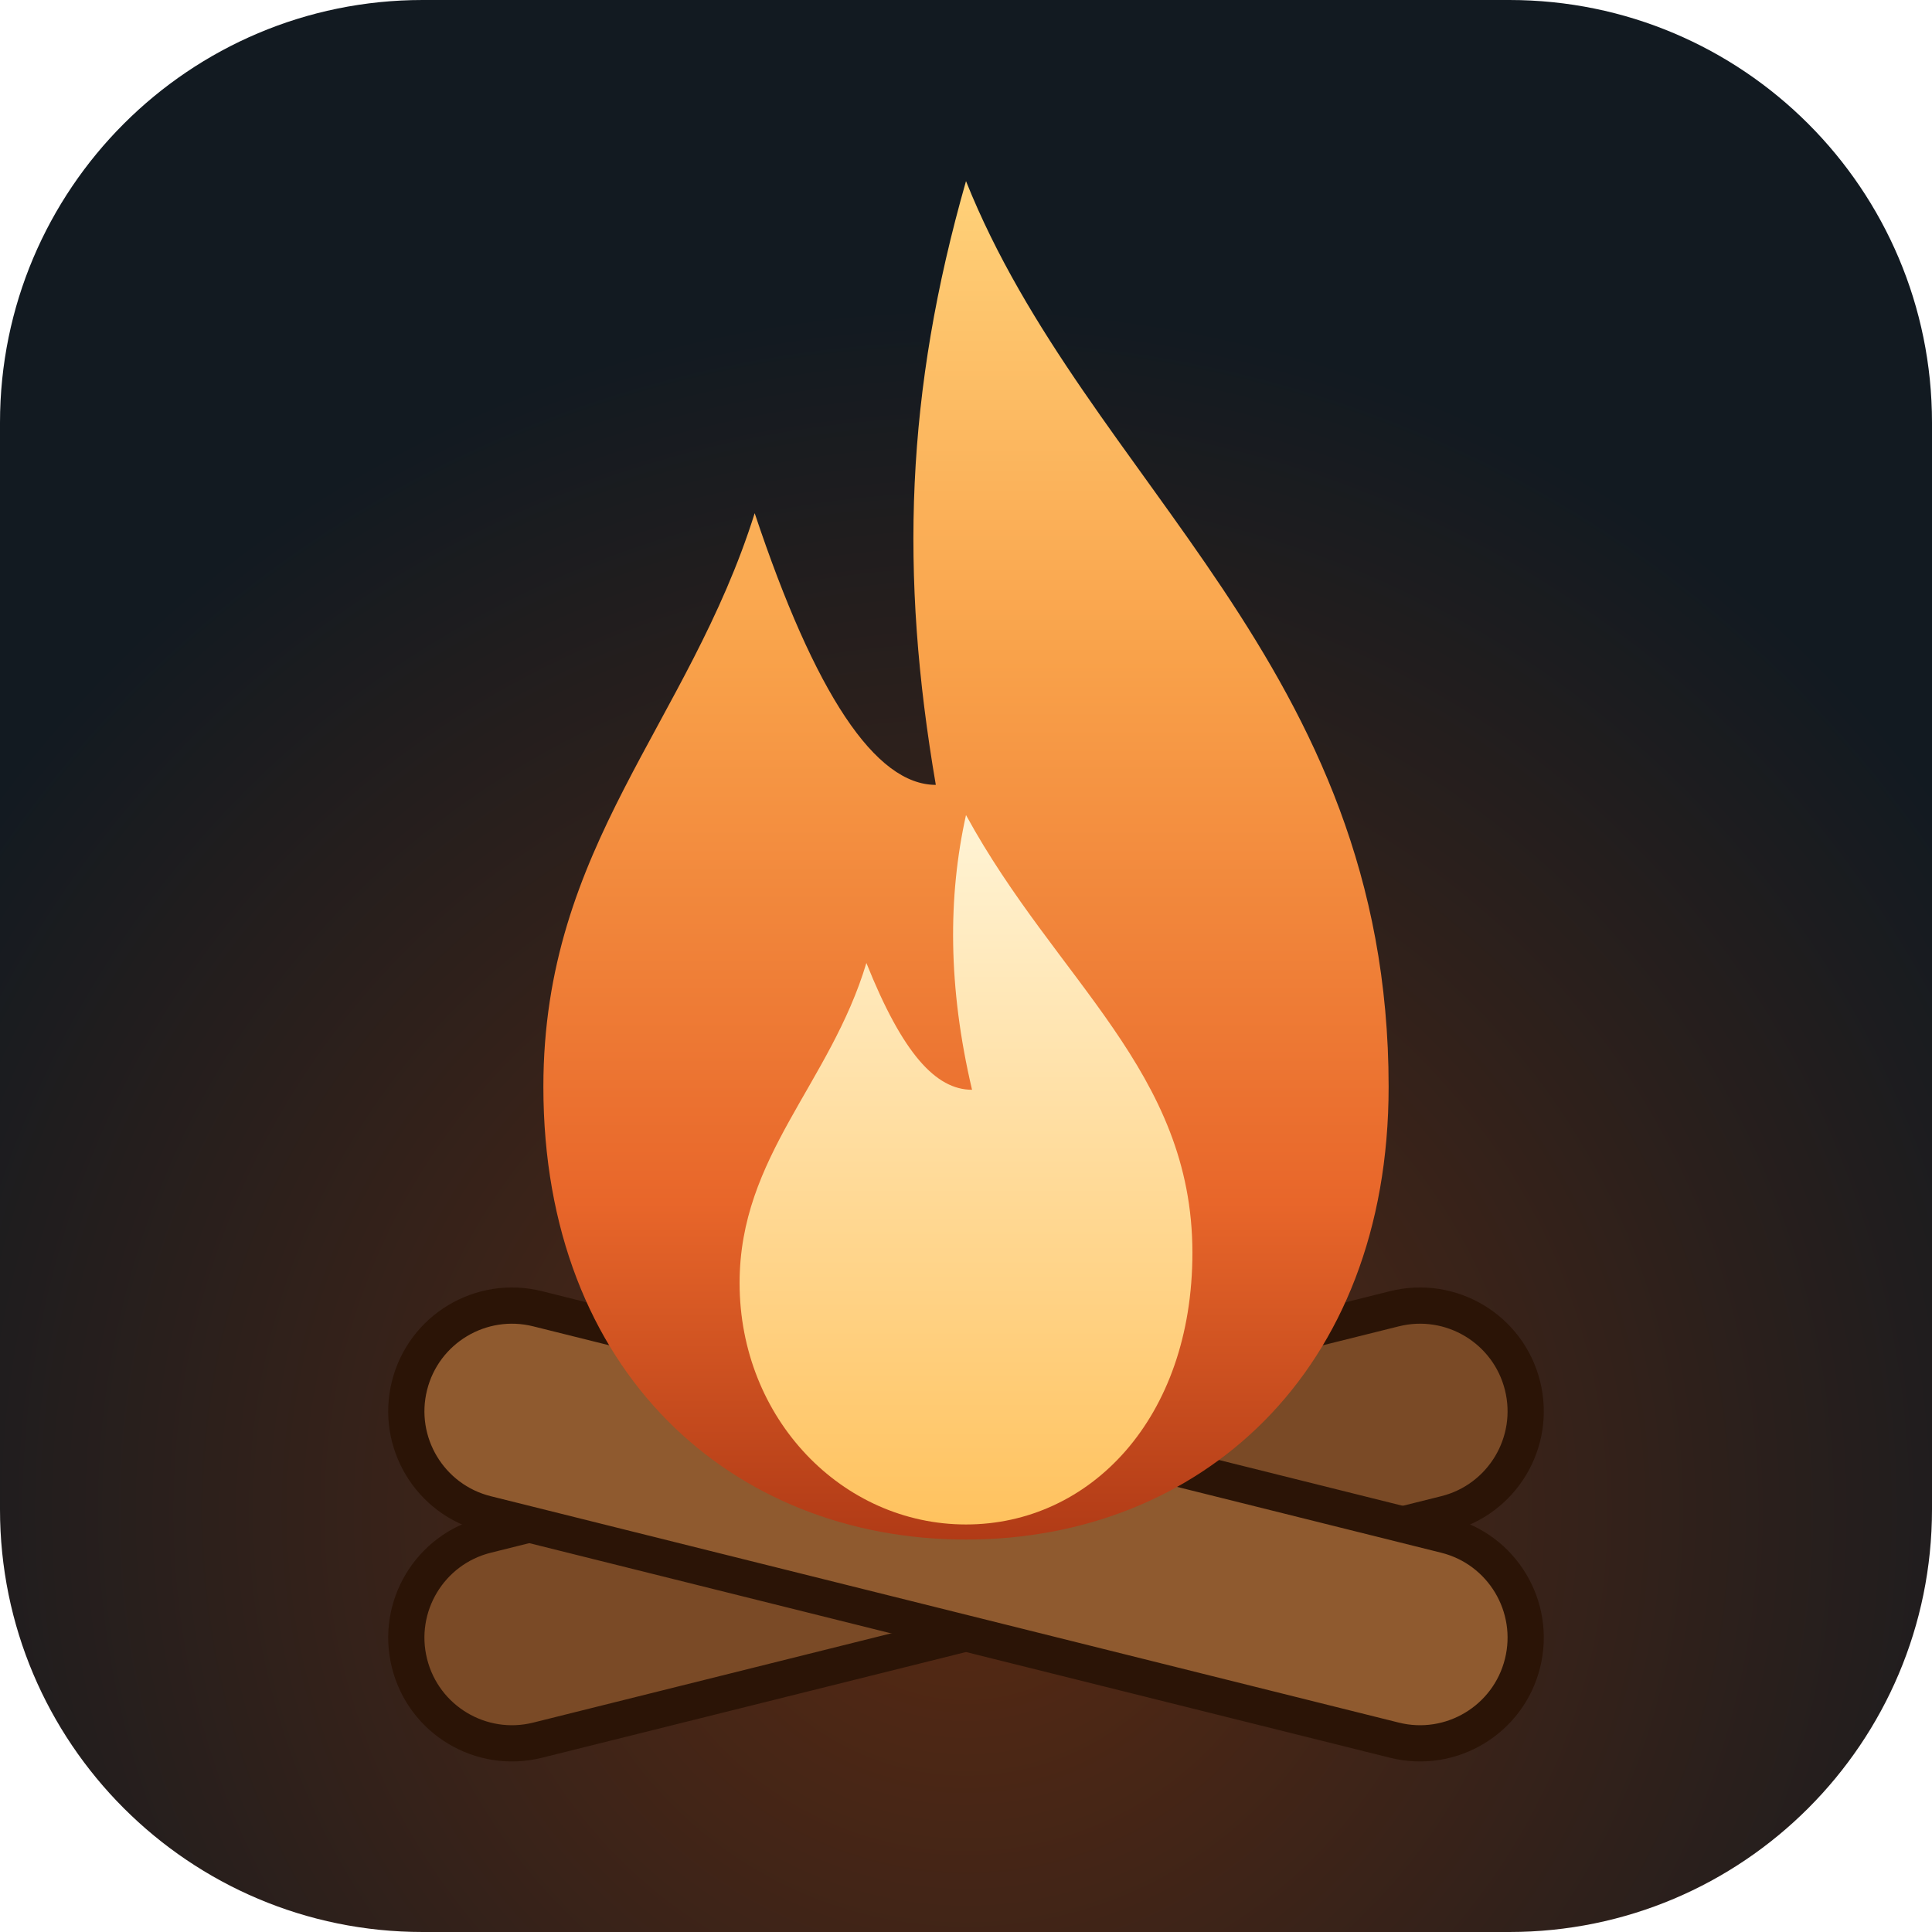
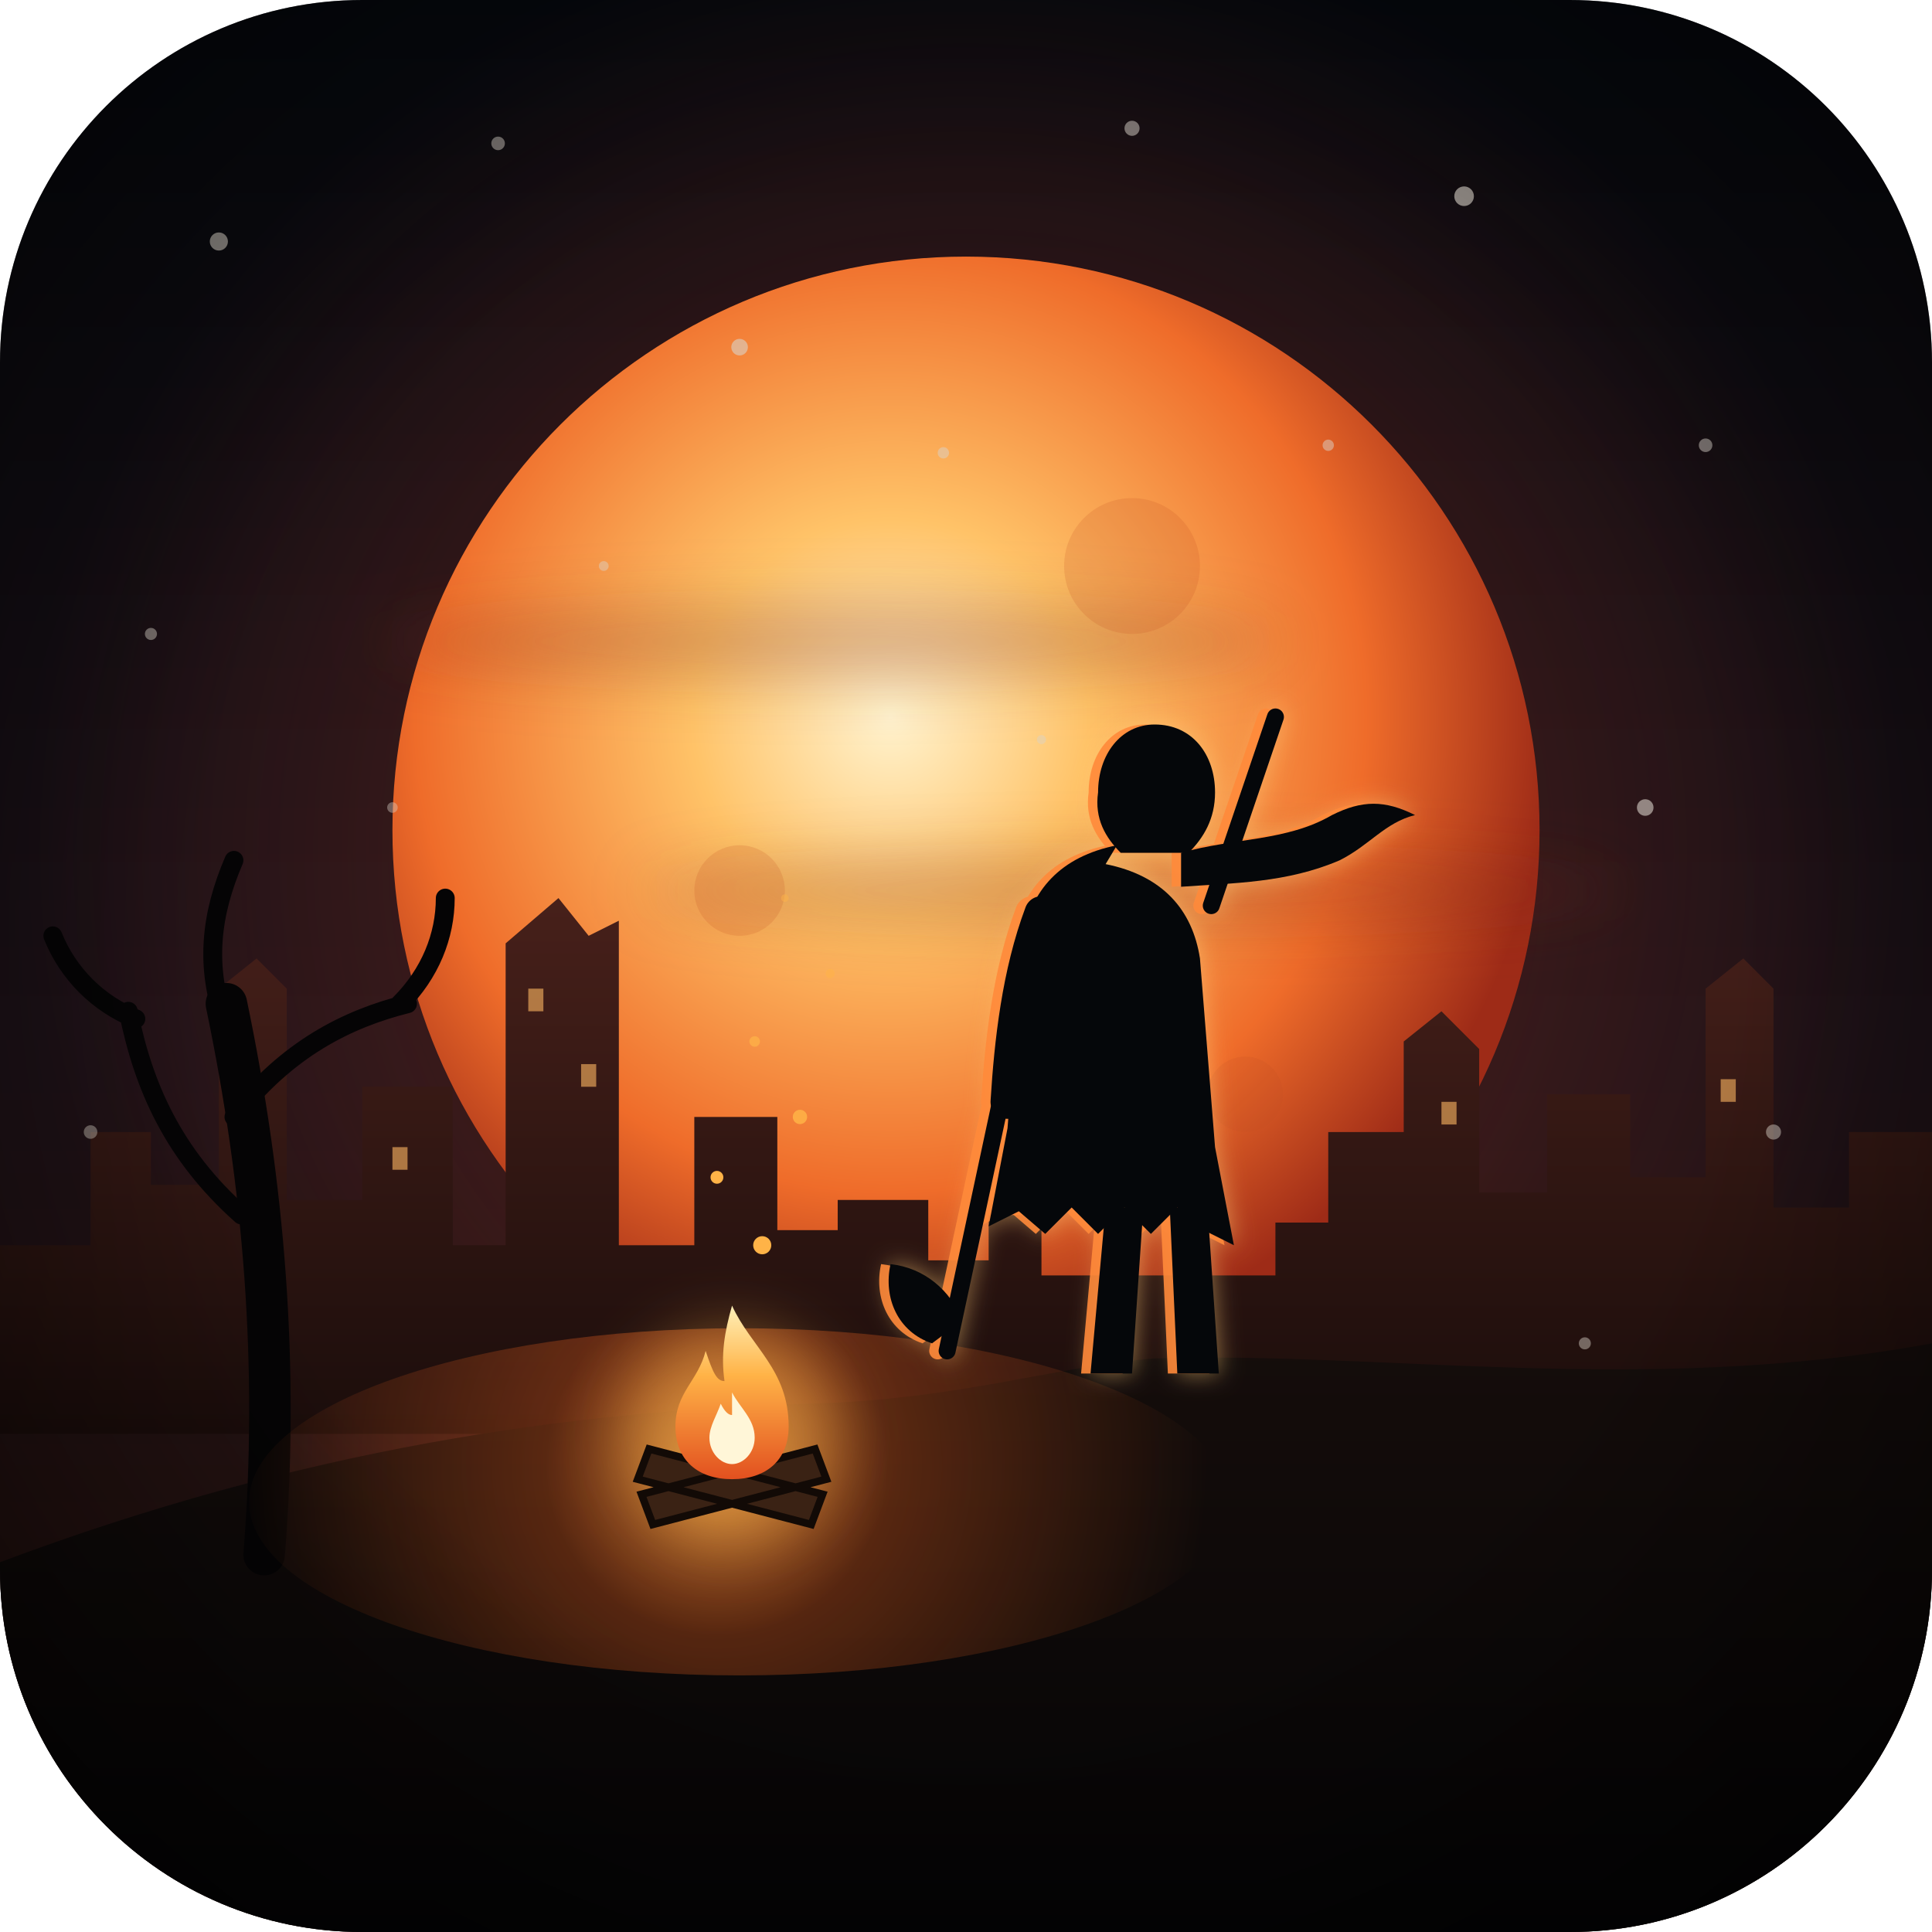
- <svg xmlns="http://www.w3.org/2000/svg" viewBox="0 0 64 64" width="512" height="512">
+ <svg xmlns="http://www.w3.org/2000/svg" xmlns:xlink="http://www.w3.org/1999/xlink" viewBox="0 0 512 512" width="512" height="512">
  <defs>
-     <radialGradient id="glow" cx="50%" cy="78%" r="62%">
-       <stop offset="0" stop-color="#5a2a12" />
-       <stop offset="1" stop-color="#121a21" />
+     <linearGradient id="sky" x1="0" y1="0" x2="0" y2="1">
+       <stop offset="0" stop-color="#06090f" />
+       <stop offset=".55" stop-color="#1d1117" />
+       <stop offset="1" stop-color="#2c130b" />
+     </linearGradient>
+     <radialGradient id="halo" cx="256" cy="226" r="250" gradientUnits="userSpaceOnUse">
+       <stop offset="0" stop-color="#ff8a3a" stop-opacity=".6" />
+       <stop offset=".45" stop-color="#c4452e" stop-opacity=".22" />
+       <stop offset="1" stop-color="#c4452e" stop-opacity="0" />
+     </radialGradient>
+     <radialGradient id="moon" cx="236" cy="190" r="175" gradientUnits="userSpaceOnUse">
+       <stop offset="0" stop-color="#fff3cf" />
+       <stop offset=".3" stop-color="#ffc368" />
+       <stop offset=".72" stop-color="#ef6c2a" />
+       <stop offset="1" stop-color="#9e2b17" />
+     </radialGradient>
+     <linearGradient id="city" x1="0" y1="0" x2="0" y2="1">
+       <stop offset="0" stop-color="#47201a" />
+       <stop offset="1" stop-color="#1b0d0b" />
+     </linearGradient>
+     <linearGradient id="hill" x1="0" y1="0" x2="0" y2="1">
+       <stop offset="0" stop-color="#150d0b" />
+       <stop offset="1" stop-color="#040405" />
+     </linearGradient>
+     <radialGradient id="fireglow" cx="190" cy="388" r="130" gradientUnits="userSpaceOnUse">
+       <stop offset="0" stop-color="#ffb04a" stop-opacity=".8" />
+       <stop offset=".35" stop-color="#ff6a22" stop-opacity=".3" />
+       <stop offset="1" stop-color="#ff6a22" stop-opacity="0" />
    </radialGradient>
    <linearGradient id="flame" x1="0" y1="0" x2="0" y2="1">
-       <stop offset="0" stop-color="#ffd27a" />
-       <stop offset=".35" stop-color="#f9a24a" />
-       <stop offset=".75" stop-color="#e8662a" />
-       <stop offset="1" stop-color="#b03a16" />
+       <stop offset="0" stop-color="#fff0b8" />
+       <stop offset=".4" stop-color="#ffb347" />
+       <stop offset="1" stop-color="#e2501f" />
    </linearGradient>
-     <linearGradient id="core" x1="0" y1="0" x2="0" y2="1">
-       <stop offset="0" stop-color="#fff4d6" />
-       <stop offset="1" stop-color="#ffc25e" />
-     </linearGradient>
+     <radialGradient id="vignette" cx="256" cy="250" r="370" gradientUnits="userSpaceOnUse">
+       <stop offset=".55" stop-color="#000" stop-opacity="0" />
+       <stop offset="1" stop-color="#000" stop-opacity=".72" />
+     </radialGradient>
+     <filter id="blur3" x="-30%" y="-30%" width="160%" height="160%">
+       <feGaussianBlur stdDeviation="3" />
+     </filter>
+     <filter id="blur8" x="-30%" y="-30%" width="160%" height="160%">
+       <feGaussianBlur stdDeviation="8" />
+     </filter>
+     <clipPath id="frame">
+       <rect width="512" height="512" rx="96" />
+     </clipPath>
+     <g id="survivor" fill="currentColor" stroke="currentColor" stroke-linecap="round" stroke-linejoin="round">
+       <path stroke="none" d="M0-172c10 0 16 8 16 18 0 7-3 12-7 16h-18c-4-4-7-9-6-16 0-10 6-18 15-18z" />
+       <path stroke="none" d="M-10-140c-15 3-23 12-25 25l-4 50-5 26 8-4 7 6 7-7 7 7 7-7 7 7 7-7 7 6 8 4-5-26-4-50c-2-13-10-22-25-25z" />
+       <path stroke="none" d="M-13-44l-4 44h11l3-44zM4-44l2 44h11l-3-44z" />
+       <path fill="none" stroke-width="9" d="M-30-122c-6 16-8 34-9 50" />
+       <path fill="none" stroke-width="4.5" d="M-40-76l-15 70" />
+       <path stroke="none" d="M-59-8c-9-3-13-12-11-21 9 1 16 7 19 15z" />
+       <path fill="none" stroke-width="4.5" d="M15-124l17-50" />
+       <path stroke="none" d="M7-138c14-4 28-3 40-10 8-4 14-4 22 0-8 2-12 8-20 12-14 6-28 6-42 7z" />
+     </g>
  </defs>
-   <rect width="64" height="64" rx="14" fill="url(#glow)" />
-   <g stroke="#2b1406" stroke-width="1.2">
-     <rect x="13" y="47" width="38" height="7" rx="3.5" fill="#7a4a26" transform="rotate(-14 32 50.5)" />
-     <rect x="13" y="47" width="38" height="7" rx="3.5" fill="#8f5a2f" transform="rotate(14 32 50.5)" />
+   <g clip-path="url(#frame)">
+     <rect width="512" height="512" fill="url(#sky)" />
+     <circle cx="256" cy="226" r="250" fill="url(#halo)" />
+     <circle cx="256" cy="220" r="152" fill="url(#moon)" />
+     <g fill="#7a2512" filter="url(#blur8)" opacity=".28">
+       <ellipse cx="220" cy="170" rx="120" ry="10" />
+       <ellipse cx="300" cy="236" rx="130" ry="9" />
+     </g>
+     <g fill="#c2501f" opacity=".18">
+       <circle cx="300" cy="150" r="18" />
+       <circle cx="196" cy="236" r="12" />
+       <circle cx="330" cy="290" r="10" />
+     </g>
+     <path fill="url(#city)" d="M0 380V330h24v-30h16v14h18v-52l10-8 8 8v56h20v-30h24v42h14v-80l14-12 8 10 8-4v86h20v-34h22v30h16v-8h24v16h16v-12h14v16h62v-14h14v-24h20v-24l10-8 10 10v38h18v-26h22v22h20v-50l10-8 8 8v58h20v-20h22v80z" />
+     <g fill="#ffb862" opacity=".6">
+       <rect x="62" y="280" width="4" height="6" />
+       <rect x="140" y="262" width="4" height="6" />
+       <rect x="154" y="282" width="4" height="6" />
+       <rect x="382" y="292" width="4" height="6" />
+       <rect x="456" y="286" width="4" height="6" />
+       <rect x="104" y="304" width="4" height="6" />
+     </g>
+     <path fill="url(#hill)" d="M0 414c80-30 150-40 214-42 40-1 66-10 92-12 60-2 130 10 206-4v156H0z" />
+     <g stroke="#050405" stroke-linecap="round" fill="none">
+       <path d="M70 412c4-50 0-98-10-146" stroke-width="11" />
+       <path d="M64 322c-18-16-26-34-30-54M62 296c14-18 30-26 46-30M60 272c-6-16-4-30 2-44M36 270c-10-4-18-12-22-22M106 266c8-8 12-18 12-28" stroke-width="5" />
+     </g>
+     <ellipse cx="196" cy="398" rx="130" ry="46" fill="url(#fireglow)" />
+     <use xlink:href="#survivor" href="#survivor" transform="translate(306 364)" color="#ffcf7a" opacity=".55" filter="url(#blur3)" />
+     <use xlink:href="#survivor" href="#survivor" transform="translate(303.5 364)" color="#ff8a3a" opacity=".9" />
+     <use xlink:href="#survivor" href="#survivor" transform="translate(306 364)" color="#05070a" />
+     <g>
+       <circle cx="194" cy="380" r="28" fill="#ffb04a" opacity=".4" filter="url(#blur8)" />
+       <path fill="#3a2214" stroke="#120a06" stroke-width="2" d="M170 396l46-12 3 8-46 12zM172 384l46 12-3 8-46-12z" />
+       <path fill="url(#flame)" d="M194 346c5 11 15 17 15 32 0 9-6 14-15 14s-15-5-15-14c0-9 6-12 8-20 2 6 3 8 5 8-1-7 0-13 2-20z" />
+       <path fill="#fff6d8" d="M194 369c2 4 6 7 6 12 0 4-3 7-6 7s-6-3-6-7c0-3 2-6 3-9 1 2 2 3 3 3 0-2 0-4 0-6z" />
+     </g>
+     <g fill="#ffb347">
+       <circle cx="202" cy="330" r="2.4" />
+       <circle cx="190" cy="312" r="1.7" />
+       <circle cx="212" cy="296" r="1.9" opacity=".85" />
+       <circle cx="200" cy="276" r="1.4" opacity=".7" />
+       <circle cx="220" cy="258" r="1.2" opacity=".55" />
+       <circle cx="208" cy="238" r="1" opacity=".45" />
+     </g>
+     <g fill="#d9d2c8">
+       <circle cx="58" cy="64" r="2.4" opacity=".7" />
+       <circle cx="132" cy="38" r="1.8" opacity=".55" />
+       <circle cx="196" cy="92" r="2.2" opacity=".6" />
+       <circle cx="388" cy="52" r="2.6" opacity=".7" />
+       <circle cx="452" cy="118" r="1.8" opacity=".55" />
+       <circle cx="436" cy="214" r="2.2" opacity=".6" />
+       <circle cx="40" cy="168" r="1.6" opacity=".5" />
+       <circle cx="470" cy="300" r="2" opacity=".5" />
+       <circle cx="352" cy="118" r="1.5" opacity=".5" />
+       <circle cx="104" cy="214" r="1.4" opacity=".4" />
+       <circle cx="300" cy="34" r="2" opacity=".55" />
+       <circle cx="160" cy="150" r="1.3" opacity=".45" />
+       <circle cx="420" cy="356" r="1.6" opacity=".45" />
+       <circle cx="24" cy="300" r="1.8" opacity=".45" />
+       <circle cx="490" cy="20" r="1.6" opacity=".5" />
+       <circle cx="250" cy="120" r="1.5" opacity=".5" />
+       <circle cx="276" cy="196" r="1.2" opacity=".45" />
+     </g>
+     <rect width="512" height="512" fill="url(#vignette)" />
  </g>
-   <path d="M32 6c4 10 14 16 14 30 0 9.5-6.3 15-14 15s-14-5.5-14-15c0-8 4.8-12 7-19 2 6 4 9 6 9-1.2-7-1-13 1-20z" fill="url(#flame)" />
-   <path d="M32 27c3 5.5 7.5 8.5 7.5 14.5 0 5.5-3.4 9-7.5 9s-7.5-3.5-7.5-8c0-4.2 3-6.6 4.2-10.6 1.2 3 2.3 4.2 3.5 4.2-.8-3.4-.8-6.4-.2-9.1z" fill="url(#core)" />
</svg>
